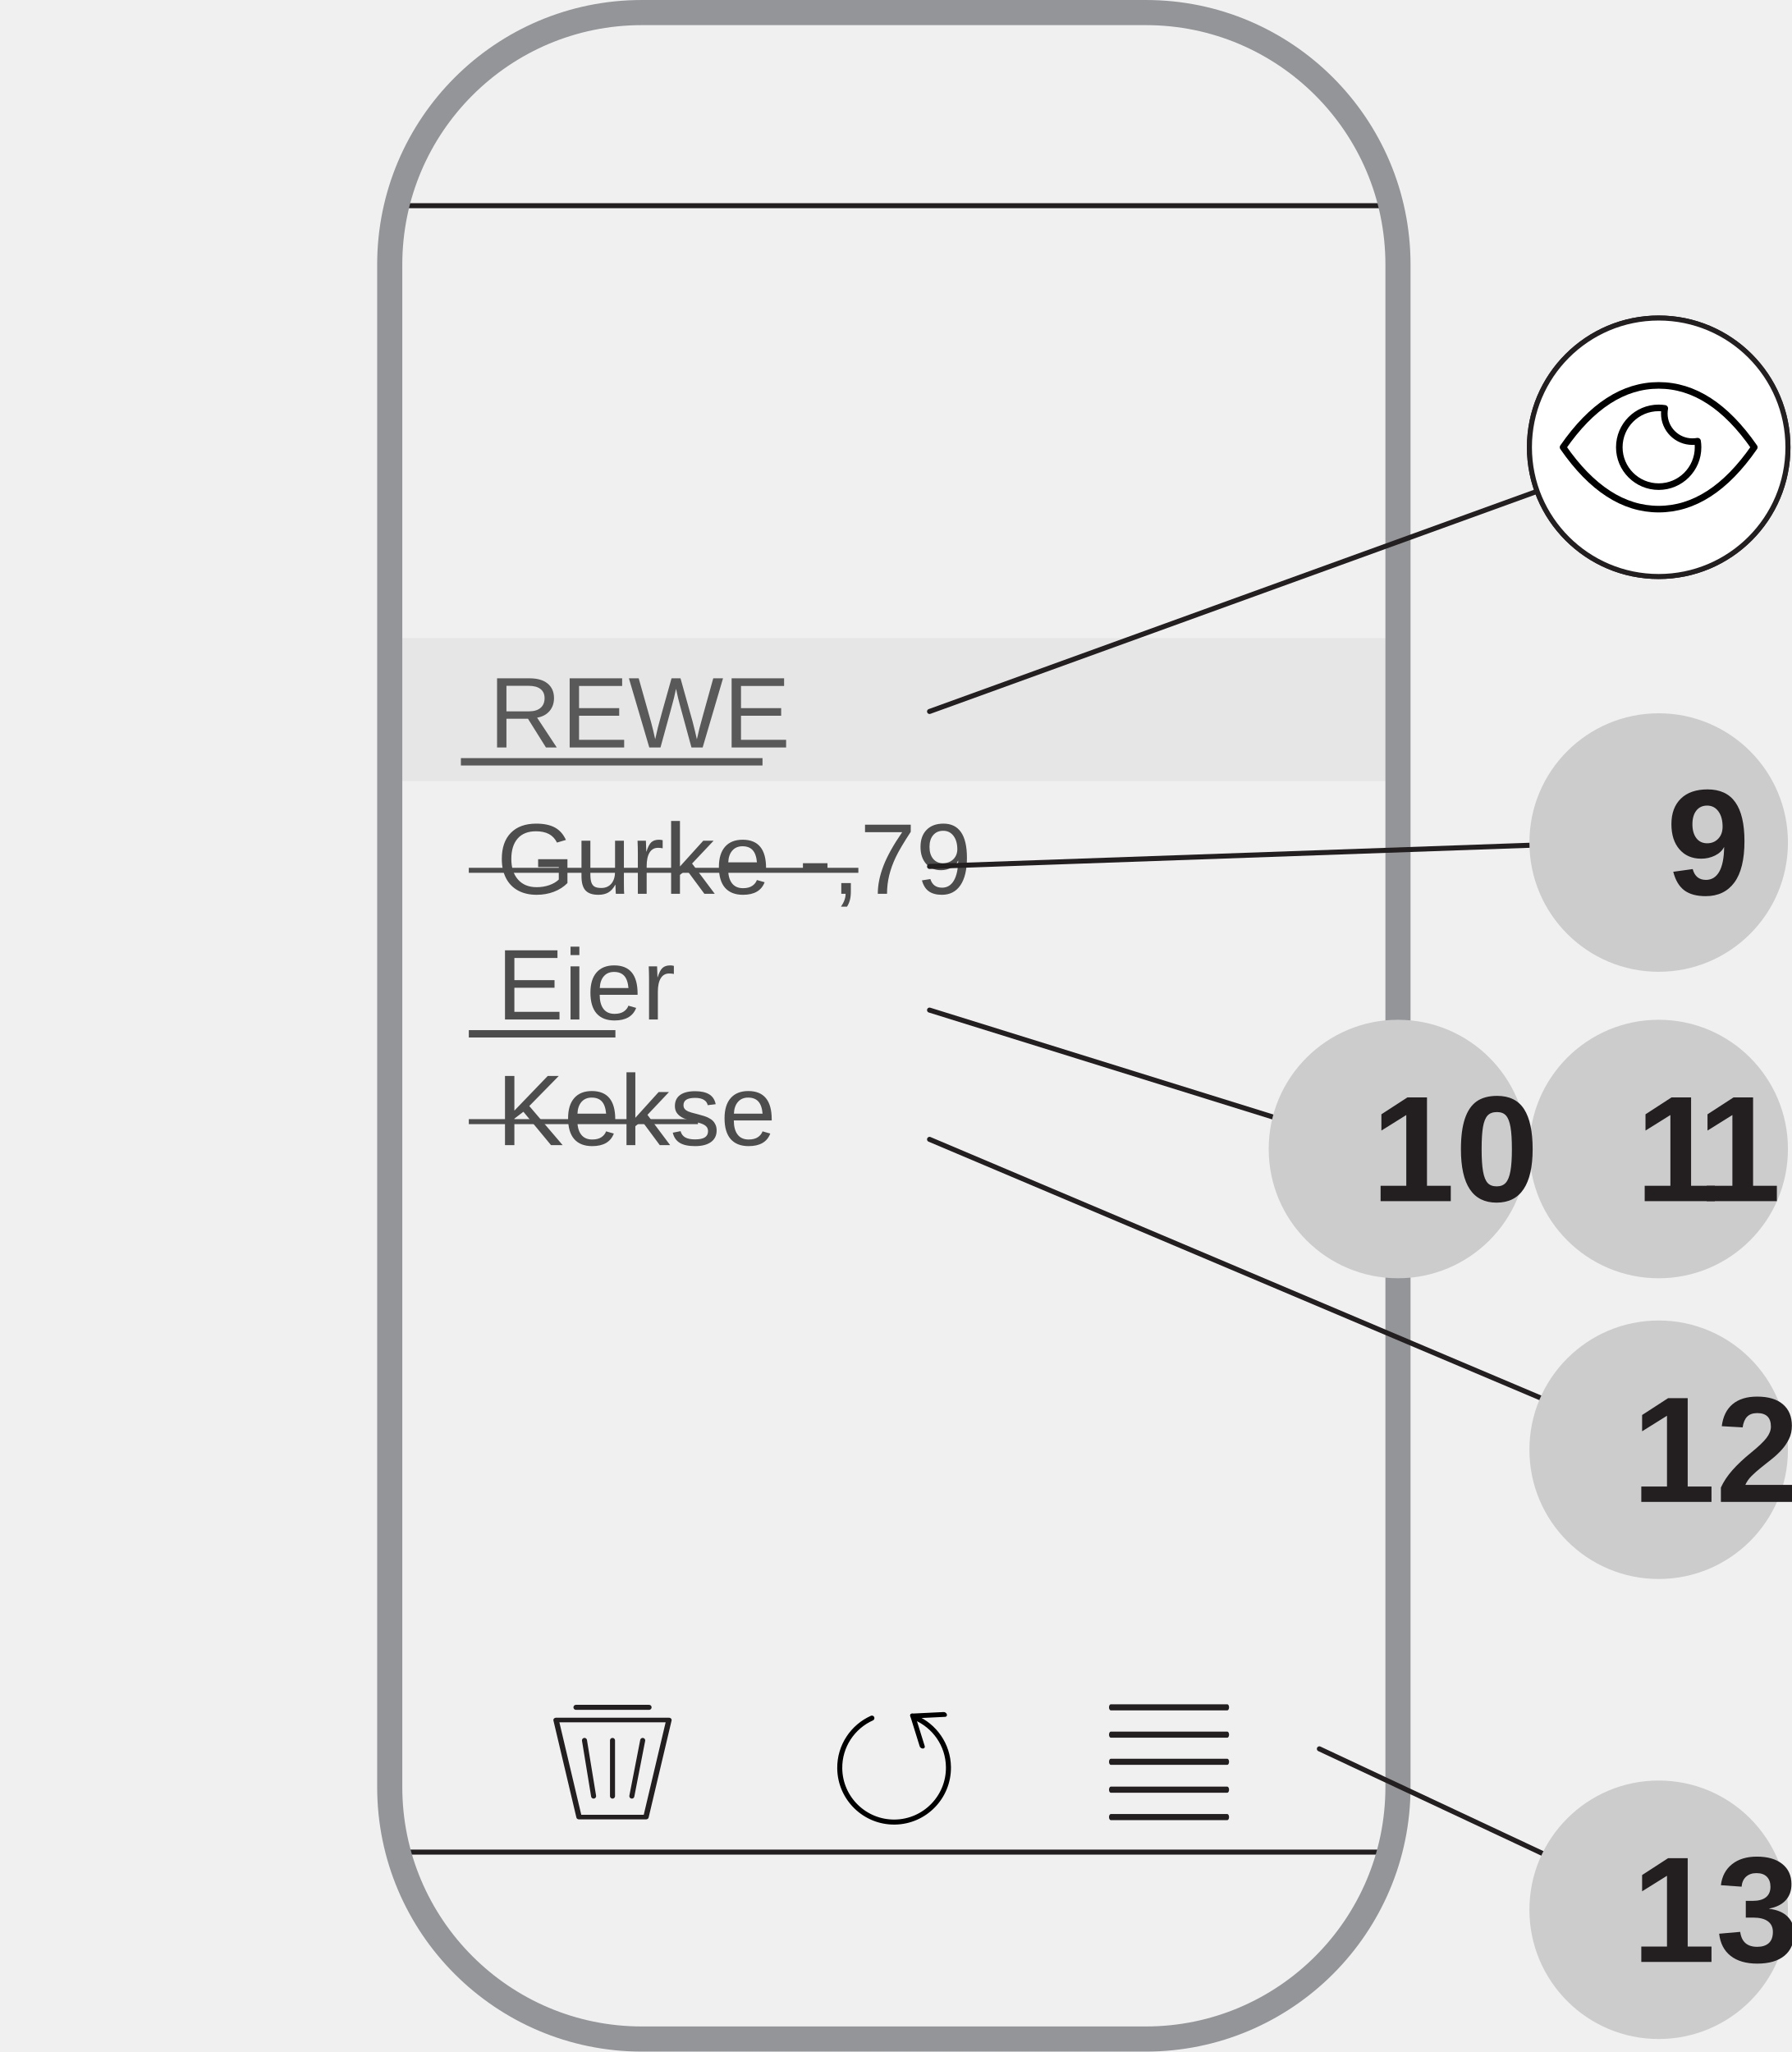
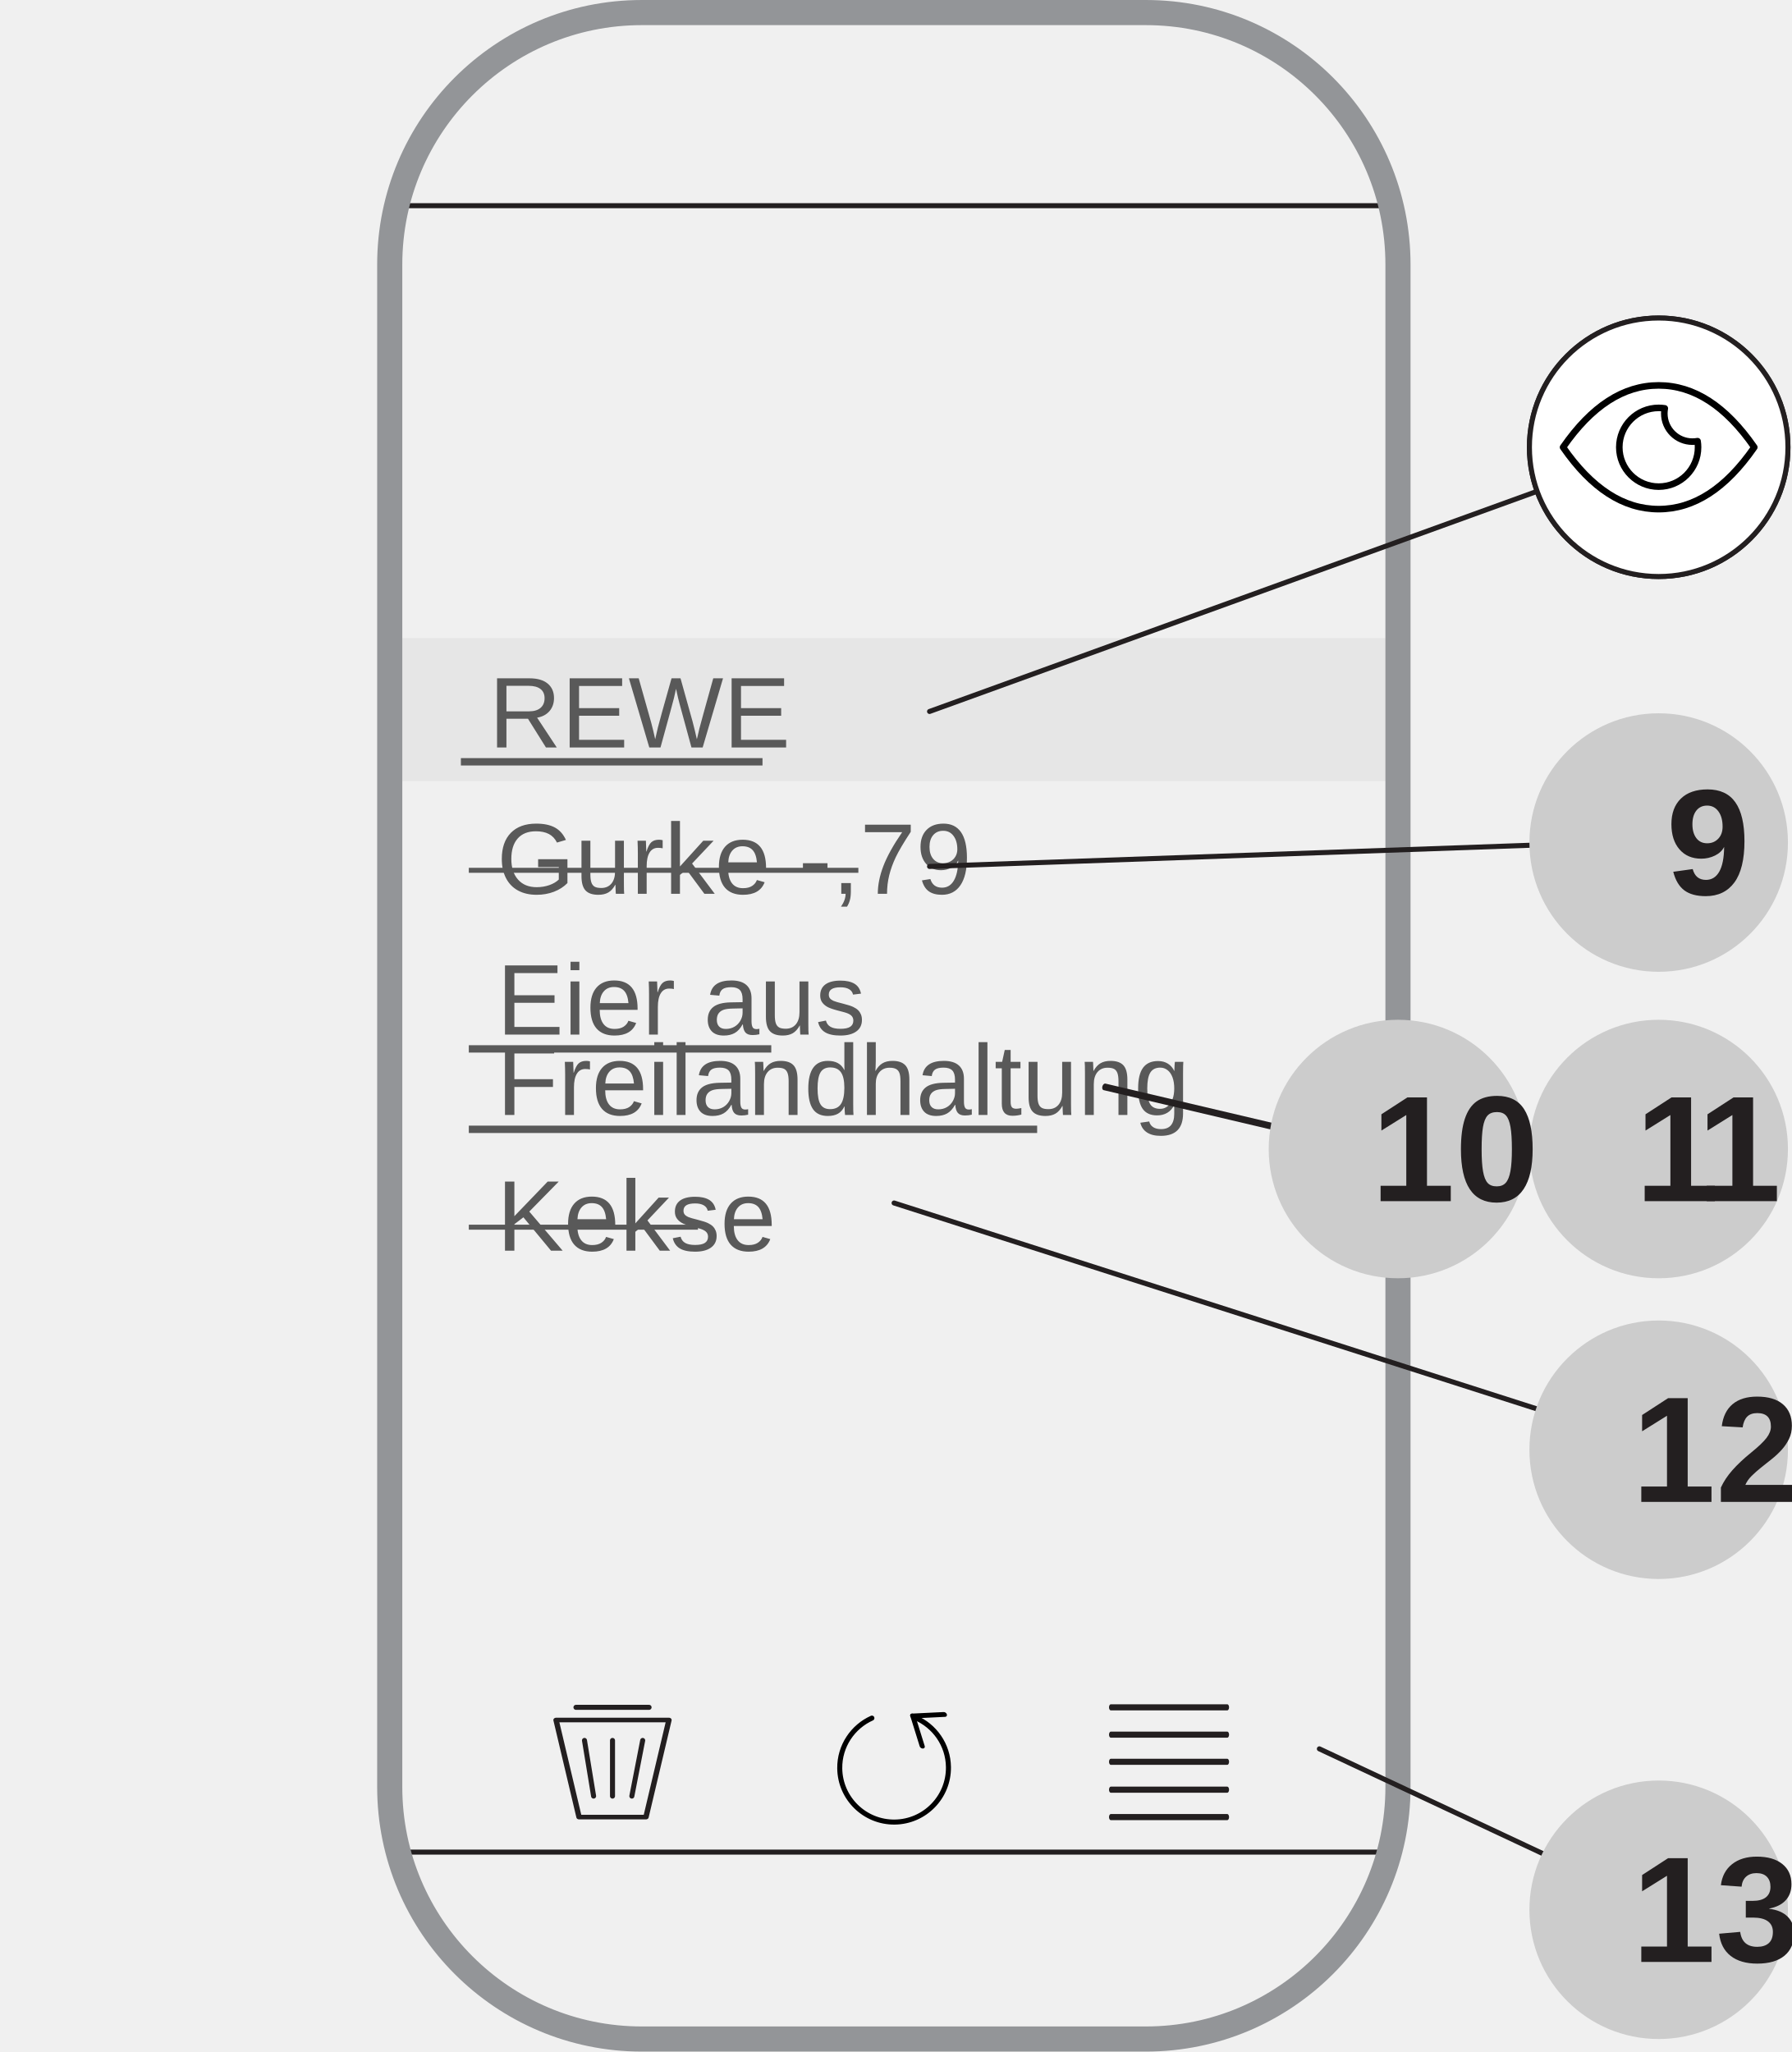
<svg xmlns="http://www.w3.org/2000/svg" width="100%" height="100%" viewBox="0 0 1485 1701" version="1.1" xml:space="preserve" style="fill-rule:evenodd;clip-rule:evenodd;stroke-linecap:round;stroke-linejoin:round;stroke-miterlimit:20;">
  <g transform="matrix(1,0,0,1,-2900.99,-608.483)">
    <g transform="matrix(1,0,0,0.989891,2378.97,73.6896)">
      <rect x="522.015" y="550.778" width="1481.96" height="1696.97" style="fill:none;" />
    </g>
    <g>
      <g transform="matrix(1,0,0,1,2170.12,-723.886)">
        <path d="M1053.9,2867.66L1889.59,2867.66" style="fill:none;stroke:rgb(35,31,32);stroke-width:4.17px;" />
      </g>
      <g transform="matrix(1,0,0,1,2170.12,-2088.68)">
        <path d="M1053.9,2867.66L1889.59,2867.66" style="fill:none;stroke:rgb(35,31,32);stroke-width:4.17px;" />
      </g>
      <g transform="matrix(1,0,0,0.799559,2170.32,-241.342)">
        <rect x="1053.9" y="1724.41" width="835.689" height="148.205" style="fill:rgb(230,230,230);" />
      </g>
      <g transform="matrix(1,0,0,1,2170.12,-706.479)">
        <path d="M1889.59,1534.3C1889.59,1418.99 1795.97,1325.38 1680.67,1325.38L1262.82,1325.38C1147.51,1325.38 1053.9,1418.99 1053.9,1534.3L1053.9,2796.27C1053.9,2911.58 1147.51,3005.2 1262.82,3005.2L1680.67,3005.2C1795.97,3005.2 1889.59,2911.58 1889.59,2796.27L1889.59,1534.3Z" style="fill:none;stroke:rgb(147,149,152);stroke-width:20.83px;" />
      </g>
      <g transform="matrix(0.533839,0,0,0.644279,2227.59,1094.11)">
        <g transform="matrix(0.818558,0,0,1.13218,1734.32,-766.58)">
          <path d="M1529.33,1951.57L1750.07,1951.57" style="fill:none;stroke:rgb(35,31,32);stroke-width:6.93px;" />
        </g>
        <g transform="matrix(0.818558,0,0,1.13218,1734.32,-731.428)">
          <path d="M1529.33,1951.57L1750.07,1951.57" style="fill:none;stroke:rgb(35,31,32);stroke-width:6.93px;" />
        </g>
        <g transform="matrix(0.818558,0,0,1.13218,1734.32,-696.506)">
          <path d="M1529.33,1951.57L1750.07,1951.57" style="fill:none;stroke:rgb(35,31,32);stroke-width:6.93px;" />
        </g>
        <g transform="matrix(0.818558,0,0,1.13218,1734.32,-660.624)">
          <path d="M1529.33,1951.57L1750.07,1951.57" style="fill:none;stroke:rgb(35,31,32);stroke-width:6.93px;" />
        </g>
        <g transform="matrix(0.818558,0,0,1.13218,1734.32,-625.366)">
          <path d="M1529.33,1951.57L1750.07,1951.57" style="fill:none;stroke:rgb(35,31,32);stroke-width:6.93px;" />
        </g>
      </g>
      <g transform="matrix(1,0,0,1,-16.8678,547.771)">
-         <text x="3306.44px" y="801.643px" style="font-family:'ArialNarrow', 'Arial', sans-serif;font-stretch:condensed;font-size:83.333px;fill:rgb(77,77,77);">
+         <text x="3306.44px" y="801.643px" style="font-family:'ArialNarrow', 'Arial', sans-serif;font-stretch:condensed;font-size:83.333px;fill:rgb(89,89,89);">
Gurke -,79</text>
-         <rect x="3306.44" y="780.077" width="322.876" height="4.15" style="fill:rgb(77,77,77);" />
-         <text x="3306.44px" y="905.809px" style="font-family:'ArialNarrow', 'Arial', sans-serif;font-stretch:condensed;font-size:83.333px;fill:rgb(77,77,77);">
- Eier</text>
-         <rect x="3306.44" y="914.639" width="121.501" height="6.104" style="fill:rgb(77,77,77);" />
-         <text x="3306.44px" y="1009.98px" style="font-family:'ArialNarrow', 'Arial', sans-serif;font-stretch:condensed;font-size:83.333px;fill:rgb(77,77,77);">
+         <rect x="3306.44" y="780.077" width="322.876" height="4.15" style="fill:rgb(89,89,89);" />
+         <text x="3306.44px" y="918.309px" style="font-family:'ArialNarrow', 'Arial', sans-serif;font-stretch:condensed;font-size:83.333px;fill:rgb(89,89,89);">
+ Eier aus</text>
+         <rect x="3306.44" y="927.139" width="250.692" height="6.104" style="fill:rgb(89,89,89);" />
+         <text x="3306.44px" y="984.976px" style="font-family:'ArialNarrow', 'Arial', sans-serif;font-stretch:condensed;font-size:83.333px;fill:rgb(89,89,89);">
+ Freilandhaltung</text>
+         <rect x="3306.44" y="993.806" width="471.069" height="6.104" style="fill:rgb(89,89,89);" />
+         <text x="3306.44px" y="1097.48px" style="font-family:'ArialNarrow', 'Arial', sans-serif;font-stretch:condensed;font-size:83.333px;fill:rgb(89,89,89);">
Kekse</text>
-         <rect x="3306.44" y="988.41" width="189.941" height="4.15" style="fill:rgb(77,77,77);" />
+         <rect x="3306.44" y="1075.91" width="189.941" height="4.15" style="fill:rgb(89,89,89);" />
      </g>
      <g transform="matrix(0.0665293,-0.0214613,0.0214613,0.0665293,3170.23,2196.15)">
        <g transform="matrix(-0.604203,-0.79683,0.61706,-0.467891,8024.05,2448.96)">
          <g transform="matrix(-8.11837e-16,-2.00087,2.00087,-8.11837e-16,1704.8,1736.82)">
            <path d="M212,367L359.872,219.128" style="fill:none;stroke:black;stroke-width:33.31px;stroke-miterlimit:1.5;" />
          </g>
          <g transform="matrix(2.00087,-9.34356e-16,9.34356e-16,2.00087,1719.06,874.187)">
            <path d="M212,367L359.872,219.128" style="fill:none;stroke:black;stroke-width:33.31px;stroke-miterlimit:1.5;" />
          </g>
        </g>
        <g transform="matrix(0.827757,0.256155,-0.256155,0.827757,6342.51,-1153.51)">
          <path d="M1509.97,826.927C1773.47,941.391 1957.95,1204.05 1957.95,1509.45C1957.95,1919.94 1624.68,2253.2 1214.2,2253.2C803.709,2253.2 470.446,1919.94 470.446,1509.45C470.446,1204.05 654.919,941.391 918.418,826.927" style="fill:none;stroke:black;stroke-width:68.79px;stroke-miterlimit:1.5;" />
        </g>
      </g>
      <g transform="matrix(-0.290299,-3.55514e-17,3.01414e-17,-0.246123,3799.75,2249.56)">
        <path d="M1508.28,874.634L1186.02,874.634L1251.61,547.737L1442.68,547.737L1508.28,874.634Z" style="fill:none;stroke:rgb(35,31,32);stroke-width:15.48px;" />
      </g>
      <g transform="matrix(0.246123,-3.41564e-18,-3.41564e-18,0.246123,3070.62,1900.8)">
        <path d="M1279.13,611.088L1309.83,798.536" style="fill:none;stroke:rgb(35,31,32);stroke-width:16.93px;" />
      </g>
      <g transform="matrix(-0.228966,-0.0902836,0.0902836,-0.228966,3663.81,2353.79)">
        <path d="M1285.98,612.942L1320.78,800.715" style="fill:none;stroke:rgb(35,31,32);stroke-width:16.93px;" />
      </g>
      <g transform="matrix(0.246123,0,0,0.246123,3069.99,1899.49)">
        <path d="M1376.07,616.445L1376.07,803.893" style="fill:none;stroke:rgb(35,31,32);stroke-width:16.93px;" />
      </g>
      <g transform="matrix(0.246123,0,0,0.246123,3073.15,1899.49)">
        <path d="M1240.16,504.974L1486.35,504.974" style="fill:none;stroke:rgb(35,31,32);stroke-width:16.93px;" />
      </g>
      <g transform="matrix(1,0,0,1,2229.1,-875.365)">
        <text x="1053.9px" y="2103.47px" style="font-family:'ArialMT', 'Arial', sans-serif;font-size:83.333px;fill:rgb(89,89,89);">
REWE</text>
        <rect x="1053.9" y="2112.29" width="250" height="6.104" style="fill:rgb(89,89,89);" />
      </g>
    </g>
    <g transform="matrix(0.999495,-0.0317846,0.0317846,0.999495,2879.13,-1426.99)">
      <path d="M704.396,2777.5L1309.12,2775.39" style="fill:none;stroke:rgb(35,31,32);stroke-width:4.17px;" />
    </g>
    <g transform="matrix(0.999495,-0.0317846,0.0317846,0.999495,2879.13,-1426.99)">
      <path d="M708.48,2649.1L1319.48,2449.4" style="fill:none;stroke:rgb(35,31,32);stroke-width:4.17px;" />
    </g>
    <g transform="matrix(0.999495,-0.0317846,0.0317846,0.999495,2879.13,-1601.8)">
-       <path d="M691.649,3178.34L1287.56,3453.21" style="fill:none;stroke:rgb(35,31,32);stroke-width:4.17px;" />
+       <path d="M660.6,3230.13L1287.56,3453.21" style="fill:none;stroke:rgb(35,31,32);stroke-width:4.17px;" />
    </g>
-     <g transform="matrix(1,0,0,1,3464.34,-958.315)">
-       <path d="M595.363,2525.02L207.112,2404.12" style="fill:none;stroke:rgb(35,31,32);stroke-width:4.17px;" />
+     <g transform="matrix(0.679227,-0.0998817,-0.0998817,0.968899,3907.52,-820.318)">
+       <path d="M595.363,2525.02L222.98,2427.53" style="fill:none;stroke:rgb(35,31,32);stroke-width:5.64px;" />
    </g>
    <g transform="matrix(1,0,0,1,3736.17,-419.016)">
      <circle cx="539.629" cy="1725.92" r="107.14" style="fill:rgb(204,204,204);" />
      <g transform="matrix(1,0,0,1,0,-1.50646)">
        <text x="511.125px" y="1770.65px" style="font-family:'ArialNarrow-Bold', 'Arial', sans-serif;font-weight:700;font-stretch:condensed;font-size:125px;fill:rgb(35,31,32);">
9</text>
      </g>
    </g>
    <g transform="matrix(1,0,0,1,3736.17,84.3269)">
      <circle cx="539.629" cy="1725.92" r="107.14" style="fill:rgb(204,204,204);" />
      <g transform="matrix(1,0,0,1,0,-1.50646)">
        <text x="482.622px" y="1770.65px" style="font-family:'ArialNarrow-Bold', 'Arial', sans-serif;font-weight:700;font-stretch:condensed;font-size:125px;fill:rgb(35,31,32);">
12</text>
      </g>
    </g>
    <g transform="matrix(0.999495,-0.0317846,0.0317846,0.999495,2879.13,-321.197)">
      <path d="M1039.24,2413.63L1316.14,2554.39" style="fill:none;stroke:rgb(35,31,32);stroke-width:4.17px;" />
    </g>
    <g transform="matrix(1,0,0,1,3736.17,465.662)">
      <circle cx="539.629" cy="1725.92" r="107.14" style="fill:rgb(204,204,204);" />
      <g transform="matrix(1,0,0,1,0,-1.50646)">
        <text x="482.622px" y="1770.65px" style="font-family:'ArialNarrow-Bold', 'Arial', sans-serif;font-weight:700;font-stretch:condensed;font-size:125px;fill:rgb(35,31,32);">
13</text>
      </g>
    </g>
    <g transform="matrix(1,0,0,1,3736.17,-164.961)">
      <circle cx="539.629" cy="1725.92" r="107.14" style="fill:rgb(204,204,204);" />
      <g transform="matrix(1,0,0,1,0,-1.50646)">
        <text x="485.43px" y="1770.65px" style="font-family:'ArialNarrow-Bold', 'Arial', sans-serif;font-weight:700;font-stretch:condensed;font-size:125px;fill:rgb(35,31,32);">
1<tspan x="536.821px " y="1770.65px ">
1</tspan>
        </text>
      </g>
    </g>
    <g transform="matrix(1,0,0,1,3520.08,-164.961)">
      <circle cx="539.629" cy="1725.92" r="107.14" style="fill:rgb(204,204,204);" />
      <g transform="matrix(1,0,0,1,0,-1.50646)">
        <text x="482.622px" y="1770.65px" style="font-family:'ArialNarrow-Bold', 'Arial', sans-serif;font-weight:700;font-stretch:condensed;font-size:125px;fill:rgb(35,31,32);">
10</text>
      </g>
    </g>
    <g transform="matrix(1,0,0,1,-26.2202,-205.268)">
      <g transform="matrix(1,0,0,1,3762.39,-541.41)">
        <circle cx="539.629" cy="1725.92" r="107.14" style="fill:white;stroke:rgb(35,31,32);stroke-width:4.17px;" />
      </g>
      <g transform="matrix(1,0,0,1,3762.39,-541.41)">
        <text x="522.569px" y="1770.65px" style="font-family:'ArialNarrow-Bold', 'Arial', sans-serif;font-weight:700;font-stretch:condensed;font-size:125px;fill:rgb(35,31,32);">
!</text>
      </g>
    </g>
    <g transform="matrix(1,0,0,1,1891.98,-117.669)">
      <g transform="matrix(1,0,0,1,1844.19,-629.01)">
        <circle cx="539.629" cy="1725.92" r="107.14" style="fill:white;stroke:rgb(35,31,32);stroke-width:4.17px;" />
      </g>
      <g transform="matrix(0.244774,0,0,0.244774,2304.56,1045.62)">
        <path d="M323.81,419.048C443.033,419.048 550.969,349.206 647.619,209.524C550.969,69.841 443.033,0 323.81,0C204.586,0 96.65,69.841 0,209.524C96.65,349.206 204.586,419.048 323.81,419.048Z" style="fill:none;stroke:black;stroke-width:22.25px;stroke-miterlimit:4;" />
        <path d="M323.81,76.19C330.843,76.19 337.75,76.735 344.49,77.785C343.404,83.457 342.857,89.284 342.857,95.238C342.857,147.837 385.497,190.476 438.095,190.476C444.05,190.476 449.877,189.93 455.529,188.884C456.598,195.583 457.143,202.49 457.143,209.524C457.143,283.162 397.447,342.857 323.81,342.857C250.172,342.857 190.476,283.162 190.476,209.524C190.476,135.886 250.172,76.19 323.81,76.19Z" style="fill:none;stroke:black;stroke-width:22.25px;stroke-miterlimit:4;" />
      </g>
    </g>
  </g>
</svg>
